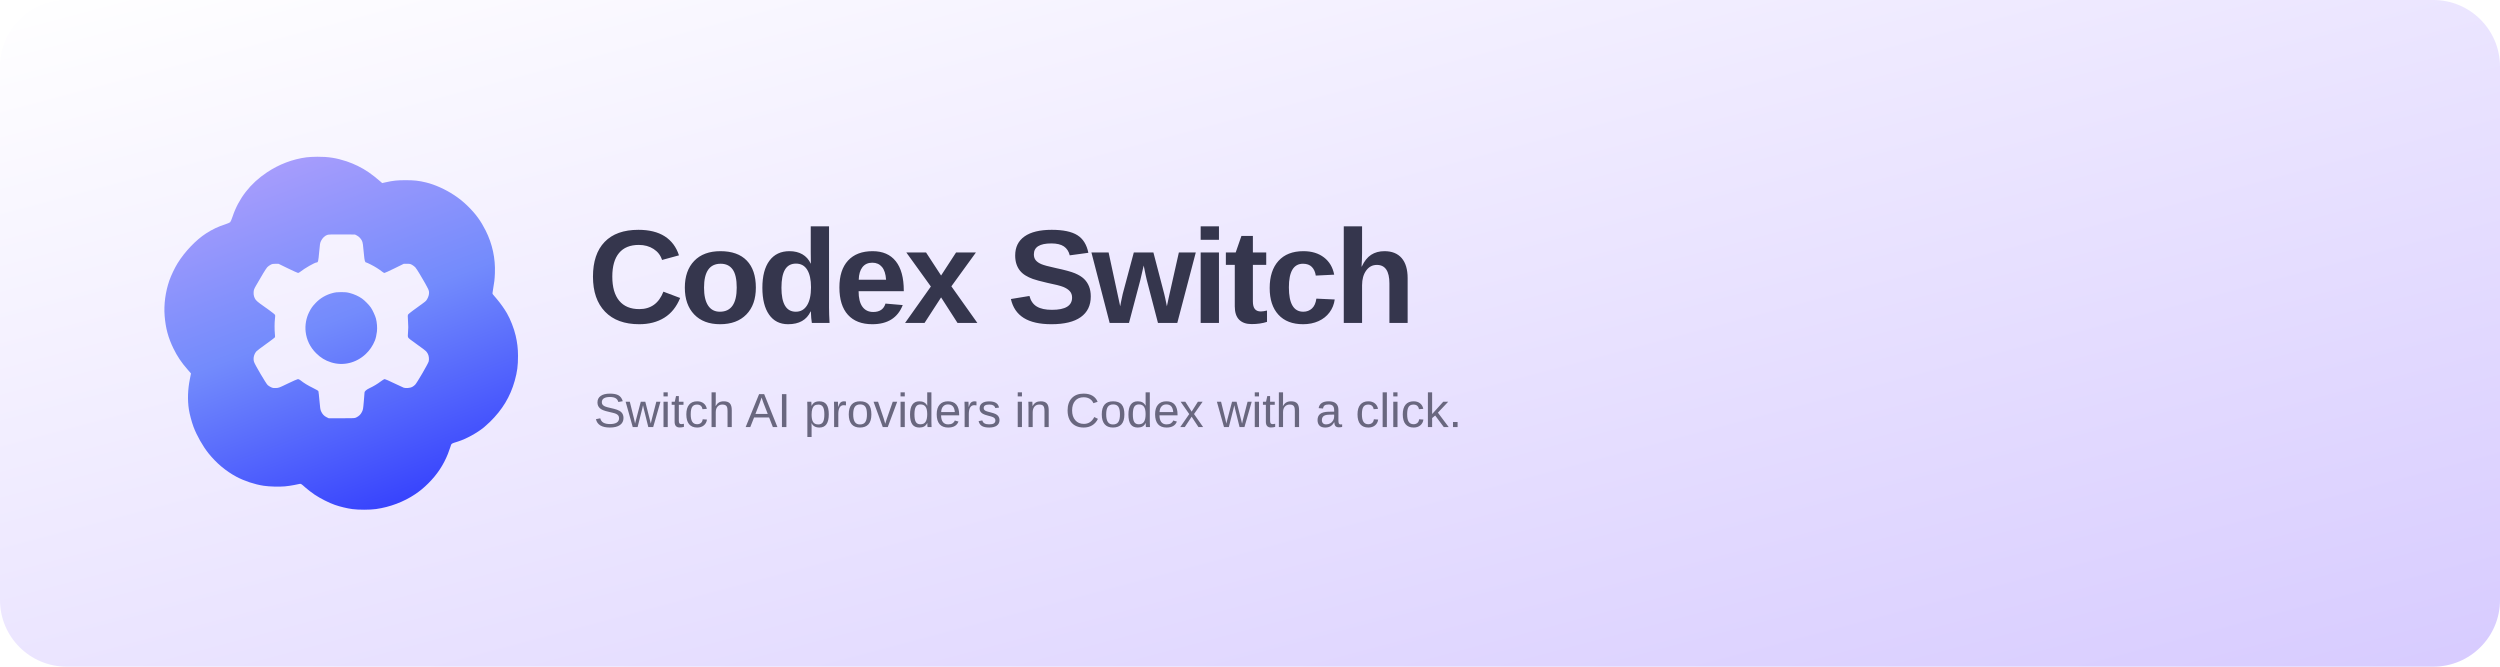
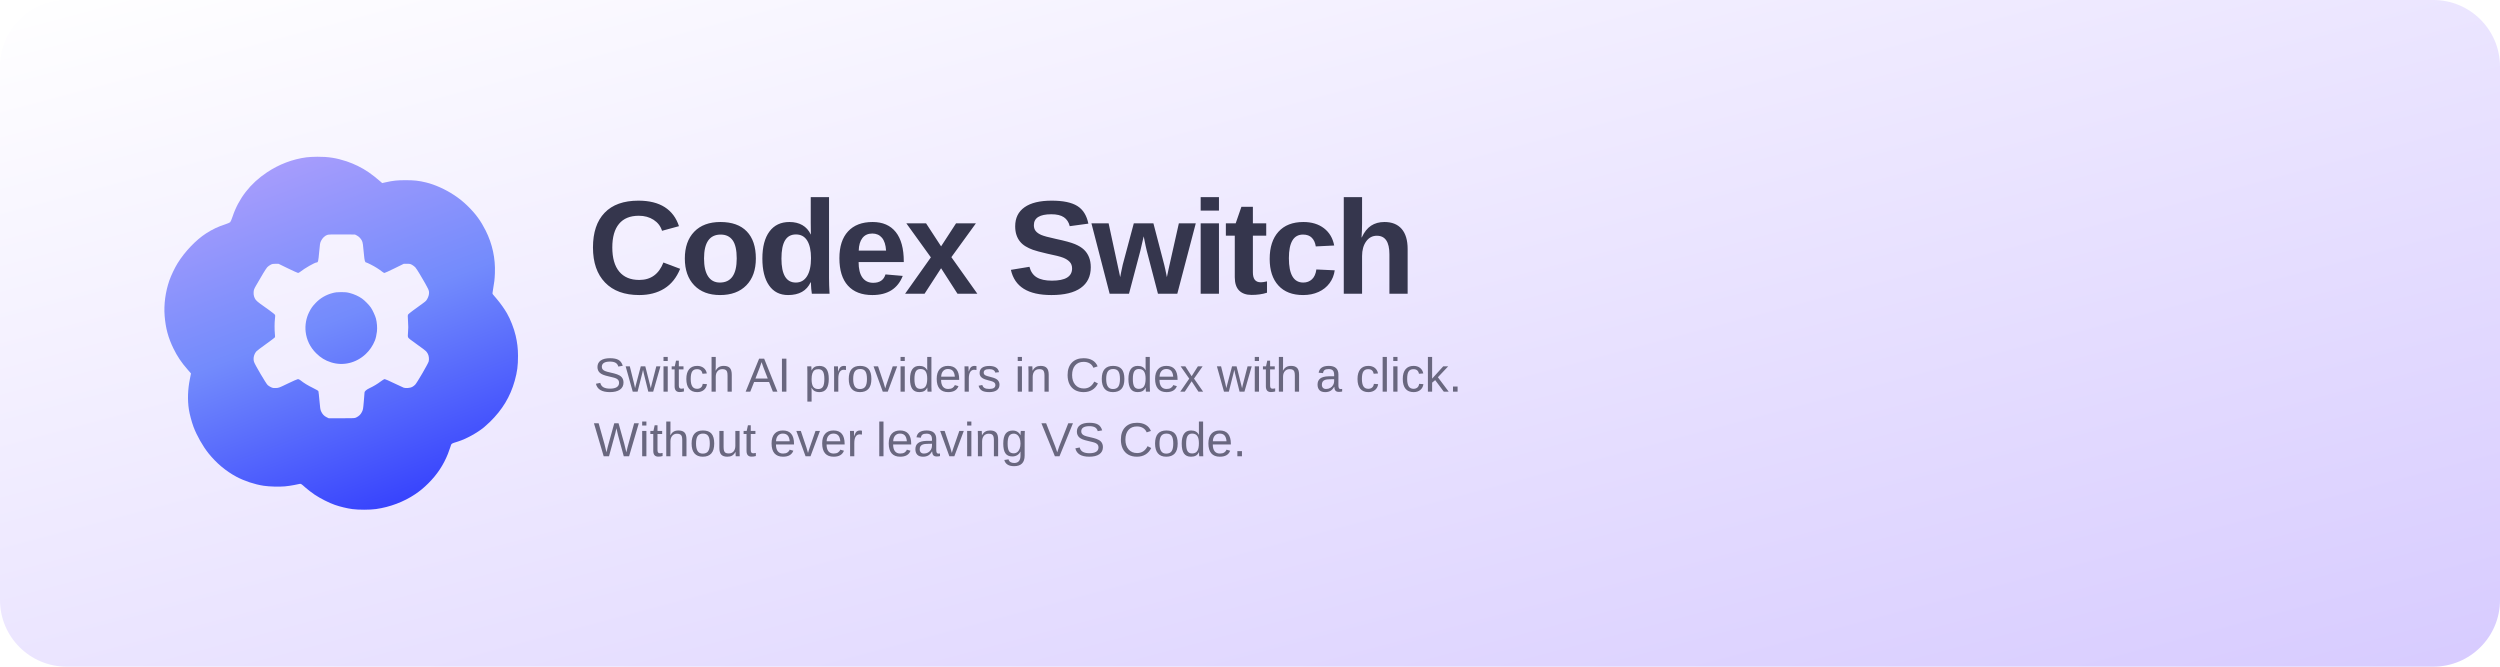
<svg xmlns="http://www.w3.org/2000/svg" width="1200" height="320" viewBox="0 0 1200 320" role="img" aria-labelledby="title description">
  <defs>
    <linearGradient id="background" x2="1" y2="1">
      <stop stop-color="#FFFFFF" />
      <stop offset="1" stop-color="#D7CBFF" />
    </linearGradient>
    <linearGradient id="purple" gradientUnits="userSpaceOnUse" x1="400" y1="156" x2="750" y2="1098">
      <stop stop-color="#AB9EFC" />
      <stop offset=".48" stop-color="#738BFC" />
      <stop offset="1" stop-color="#3743FD" />
    </linearGradient>
  </defs>
  <rect width="1200" height="320" rx="32" fill="url(#background)" />
  <path transform="translate(74 70) scale(.18) translate(-128 -128)" fill="url(#purple)" fill-rule="evenodd" d="M 534 158.630 C 496.585 163.705, 461.508 177.054, 429 198.590 C 384.306 228.199, 353.013 268.554, 336.793 317.500 C 334.554 324.256, 331.873 330.421, 330.658 331.607 C 329.471 332.766, 324 335.171, 318.500 336.951 C 298.754 343.342, 283.576 350.505, 266.500 361.493 C 239.534 378.846, 209.730 410.041, 190.539 441 C 182.894 453.333, 173.108 473.776, 168.556 486.922 C 158.007 517.390, 153.480 551.282, 155.922 581.500 C 158.584 614.434, 165.438 639.751, 179.475 668.500 C 189.808 689.662, 200.265 705.215, 217.275 724.720 L 226.187 734.940 223.153 750.220 C 217.622 778.078, 216.713 805.602, 220.504 830.500 C 222.475 843.451, 227.824 863.618, 232.968 877.500 C 241.303 899.990, 257.975 929.408, 272.923 948 C 294.036 974.261, 319.058 995.267, 347.220 1010.373 C 368.301 1021.681, 396.068 1030.881, 420 1034.488 C 434.964 1036.744, 461.042 1037.497, 476.500 1036.121 C 483.650 1035.484, 494.900 1033.833, 501.500 1032.451 C 508.100 1031.069, 514.877 1029.682, 516.560 1029.369 C 519.334 1028.853, 520.684 1029.750, 531.060 1039.006 C 537.352 1044.620, 548.575 1053.263, 556 1058.215 C 571.335 1068.440, 594.513 1080.153, 610 1085.503 C 624.182 1090.402, 641.995 1094.684, 656.500 1096.681 C 672.797 1098.925, 703.471 1098.883, 719.500 1096.596 C 757.062 1091.236, 793.751 1077.339, 823.952 1057.033 C 836.942 1048.298, 846.817 1040.144, 858.811 1028.249 C 882.333 1004.921, 899.257 979.499, 911.376 949.289 C 913.757 943.355, 916.750 934.968, 918.027 930.650 C 920.710 921.585, 919.756 922.255, 938.181 916.498 C 959.630 909.797, 989.021 893.723, 1007.500 878.589 C 1011.350 875.436, 1018.498 868.951, 1023.384 864.178 C 1056.521 831.809, 1077.719 796.634, 1089.482 754.500 C 1096.147 730.629, 1098.295 714.328, 1098.247 688 C 1098.211 668.744, 1096.351 652.728, 1091.983 634.070 C 1087.465 614.770, 1078.040 590.628, 1068.728 574.500 C 1061.872 562.625, 1051.499 547.975, 1042.297 537.171 C 1037.459 531.490, 1032.635 525.767, 1031.578 524.452 C 1029.679 522.091, 1029.683 521.915, 1031.853 509.781 C 1035.193 491.100, 1035.892 484.887, 1036.609 467.500 C 1038.227 428.226, 1029.842 389.480, 1012.049 354.016 C 999.111 328.229, 985.353 309.366, 964.873 289.332 C 951.780 276.525, 942.618 269.131, 927.082 258.834 C 904.649 243.967, 876.425 231.324, 853 225.649 C 833.370 220.894, 821.245 219.563, 798 219.613 C 775.644 219.661, 765.437 220.739, 745.784 225.130 L 736.068 227.301 730.409 222.400 C 708.084 203.066, 692.063 192.071, 670.921 181.575 C 662.499 177.394, 649.829 172.186, 640.921 169.243 C 613.925 160.326, 592.210 156.941, 563.038 157.103 C 552.842 157.159, 539.775 157.847, 534 158.630 M 589.324 365.619 C 583.061 367.866, 576.517 374.185, 573.083 381.303 C 570.294 387.083, 569.952 389.112, 567.994 411.479 C 565.833 436.178, 565.131 438.978, 561.095 439.014 C 556.328 439.057, 528.970 454.690, 517.612 463.861 C 515.474 465.587, 512.840 467, 511.757 467 C 510.675 467, 498.477 461.488, 484.650 454.750 L 459.510 442.500 451.505 442.519 C 444.735 442.536, 442.689 442.963, 438.243 445.290 C 435.351 446.803, 431.418 449.719, 429.501 451.770 C 426.287 455.211, 413.762 475.724, 399.560 500.807 C 394.406 509.910, 393.668 511.909, 393.238 517.923 C 392.672 525.828, 394.538 532.682, 398.894 538.695 C 400.423 540.806, 405.685 545.408, 410.587 548.921 C 415.489 552.435, 426.360 560.213, 434.744 566.207 C 444.842 573.426, 450.184 577.884, 450.567 579.411 C 450.885 580.679, 450.663 585.188, 450.073 589.431 C 448.838 598.307, 448.740 619.260, 449.886 629.500 C 450.316 633.350, 450.472 637.261, 450.233 638.192 C 449.993 639.122, 439.294 647.351, 426.458 656.477 C 413.621 665.604, 401.945 674.465, 400.511 676.169 C 393.865 684.068, 391.449 694.986, 394.311 704.191 C 396.597 711.546, 426.548 762.396, 430.785 766.116 C 432.778 767.866, 436.821 770.402, 439.769 771.752 C 444.309 773.830, 446.306 774.152, 452.815 773.852 C 460.303 773.507, 461.120 773.197, 484.712 761.749 C 498.028 755.287, 510.102 750, 511.543 750 C 513.022 750, 515.979 751.462, 518.332 753.357 C 527.070 760.395, 538.146 767.180, 551.421 773.625 C 560.679 778.119, 565.442 780.992, 565.977 782.403 C 566.414 783.556, 567.666 794.908, 568.758 807.630 C 570.467 827.545, 571.088 831.513, 573.223 836.176 C 576.646 843.653, 581.130 848.425, 587.818 851.710 L 593.500 854.500 628 854.500 C 661.642 854.500, 662.612 854.445, 667 852.276 C 674.297 848.670, 678.694 844.367, 682.053 837.545 C 685.012 831.533, 685.305 829.888, 687.079 809.330 C 688.115 797.324, 688.971 786.747, 688.981 785.827 C 689.018 782.587, 694.270 777.936, 701.845 774.436 C 712.612 769.461, 723.746 762.775, 732.714 755.899 C 736.975 752.632, 741.436 750, 742.713 750 C 743.980 750, 755.092 754.900, 767.405 760.888 C 779.718 766.877, 791.476 772.332, 793.533 773.011 C 798.918 774.788, 810.517 773.820, 815.705 771.161 C 818.018 769.975, 821.644 767.316, 823.762 765.252 C 828.488 760.649, 858.344 709.409, 860.035 703 C 861.552 697.251, 860.629 688.153, 858.008 683.015 C 856.897 680.838, 854.674 677.581, 853.068 675.778 C 851.463 673.975, 840.244 665.525, 828.139 657 C 810.683 644.707, 805.903 640.856, 805.033 638.389 C 804.239 636.137, 804.237 632.132, 805.023 623.889 C 805.818 615.558, 805.803 608.126, 804.967 596.209 C 803.973 582.056, 804.021 579.616, 805.332 577.616 C 806.646 575.610, 823.470 562.895, 844.780 547.801 C 848.429 545.216, 852.238 542.066, 853.243 540.801 C 856.929 536.161, 860.187 528.591, 860.720 523.422 C 861.744 513.501, 861.431 512.816, 836.279 470.084 C 831.558 462.063, 826.143 453.859, 824.246 451.853 C 822.348 449.848, 818.480 446.923, 815.648 445.353 C 811.082 442.823, 809.538 442.507, 802 442.558 L 793.500 442.616 768.719 454.808 C 755.090 461.514, 743.114 467, 742.107 467 C 741.099 467, 738.526 465.598, 736.388 463.885 C 728.425 457.504, 717.166 450.398, 706.127 444.784 C 699.871 441.603, 694.144 439, 693.400 439 C 690.228 439, 688.874 434.192, 687.433 417.826 C 685.112 391.439, 684.210 385.333, 681.998 380.996 C 678.959 375.039, 673.834 369.779, 668.330 366.967 L 663.500 364.500 628.500 364.310 C 599.577 364.153, 592.775 364.381, 589.324 365.619 M 604.022 520.547 C 586.281 525.129, 571.104 533.935, 558.861 546.750 C 549.948 556.079, 546.648 560.739, 541.026 571.936 C 533.323 587.278, 529.954 606.493, 531.946 623.718 C 534.499 645.786, 543.982 665.212, 559.939 681.060 C 572.032 693.071, 584.070 700.422, 599.729 705.359 C 632.007 715.537, 666.693 707.206, 692.224 683.144 C 702.669 673.300, 710.891 661.230, 716.436 647.601 C 718.933 641.463, 720.818 633.270, 722.020 623.331 C 723.237 613.262, 722.197 599.461, 719.397 588.535 C 717.554 581.344, 710.499 566.059, 705.912 559.322 C 701.203 552.403, 689.502 540.500, 682.428 535.430 C 673.667 529.152, 660.973 523.375, 649.622 520.501 C 641.484 518.441, 637.432 518.009, 626.622 518.049 C 616.061 518.089, 611.650 518.576, 604.022 520.547" />
-   <text x="282" y="155" fill="#35364D" font-family="Segoe UI,Arial,sans-serif" font-size="64" font-weight="650" letter-spacing="-2">Codex Switch</text>
-   <text x="285" y="205" fill="#69677F" font-family="Segoe UI,Arial,sans-serif" font-size="23">Switch AI providers in Codex with a click.</text>
+   <text x="282" y="141" fill="#35364D" font-family="Segoe UI,Arial,sans-serif" font-size="64" font-weight="650" letter-spacing="-2">Codex Switch</text>
+   <text x="285" y="188" fill="#69677F" font-family="Segoe UI,Arial,sans-serif" font-size="23">Switch AI providers in Codex with a click.</text>
+   <text x="285" y="219" fill="#69677F" font-family="Segoe UI,Arial,sans-serif" font-size="23">Without ever leaving VS Code.</text>
</svg>
